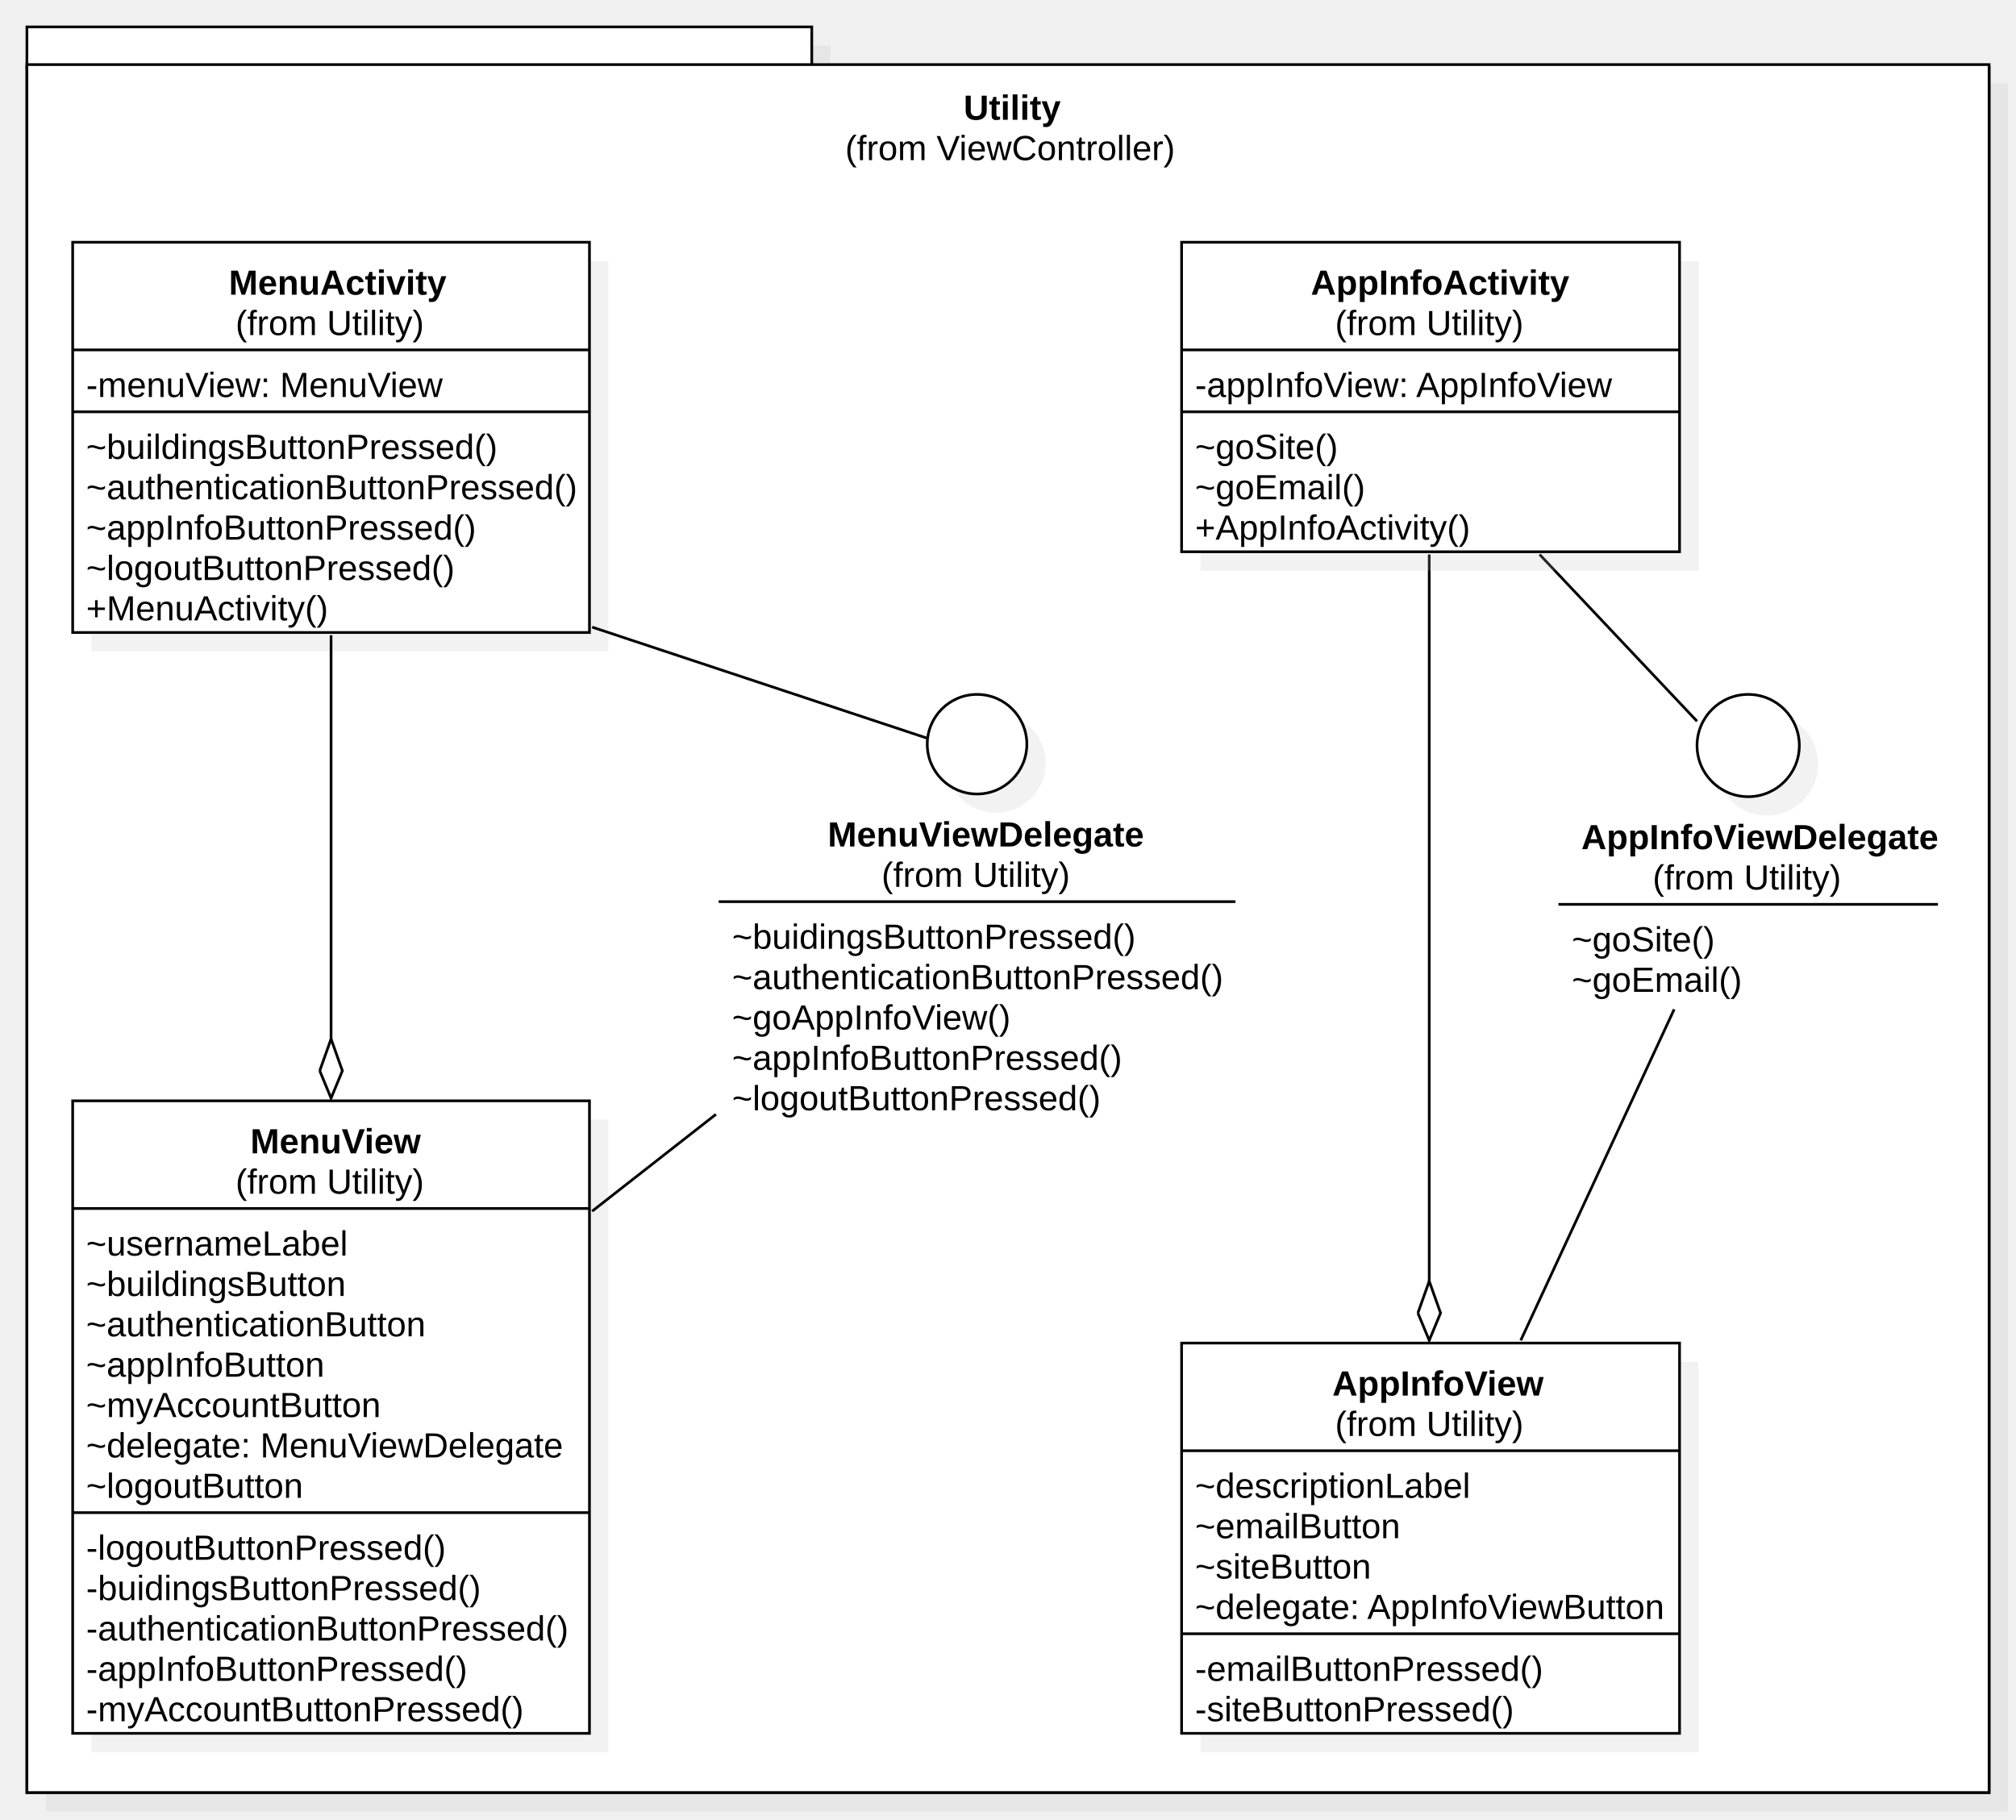
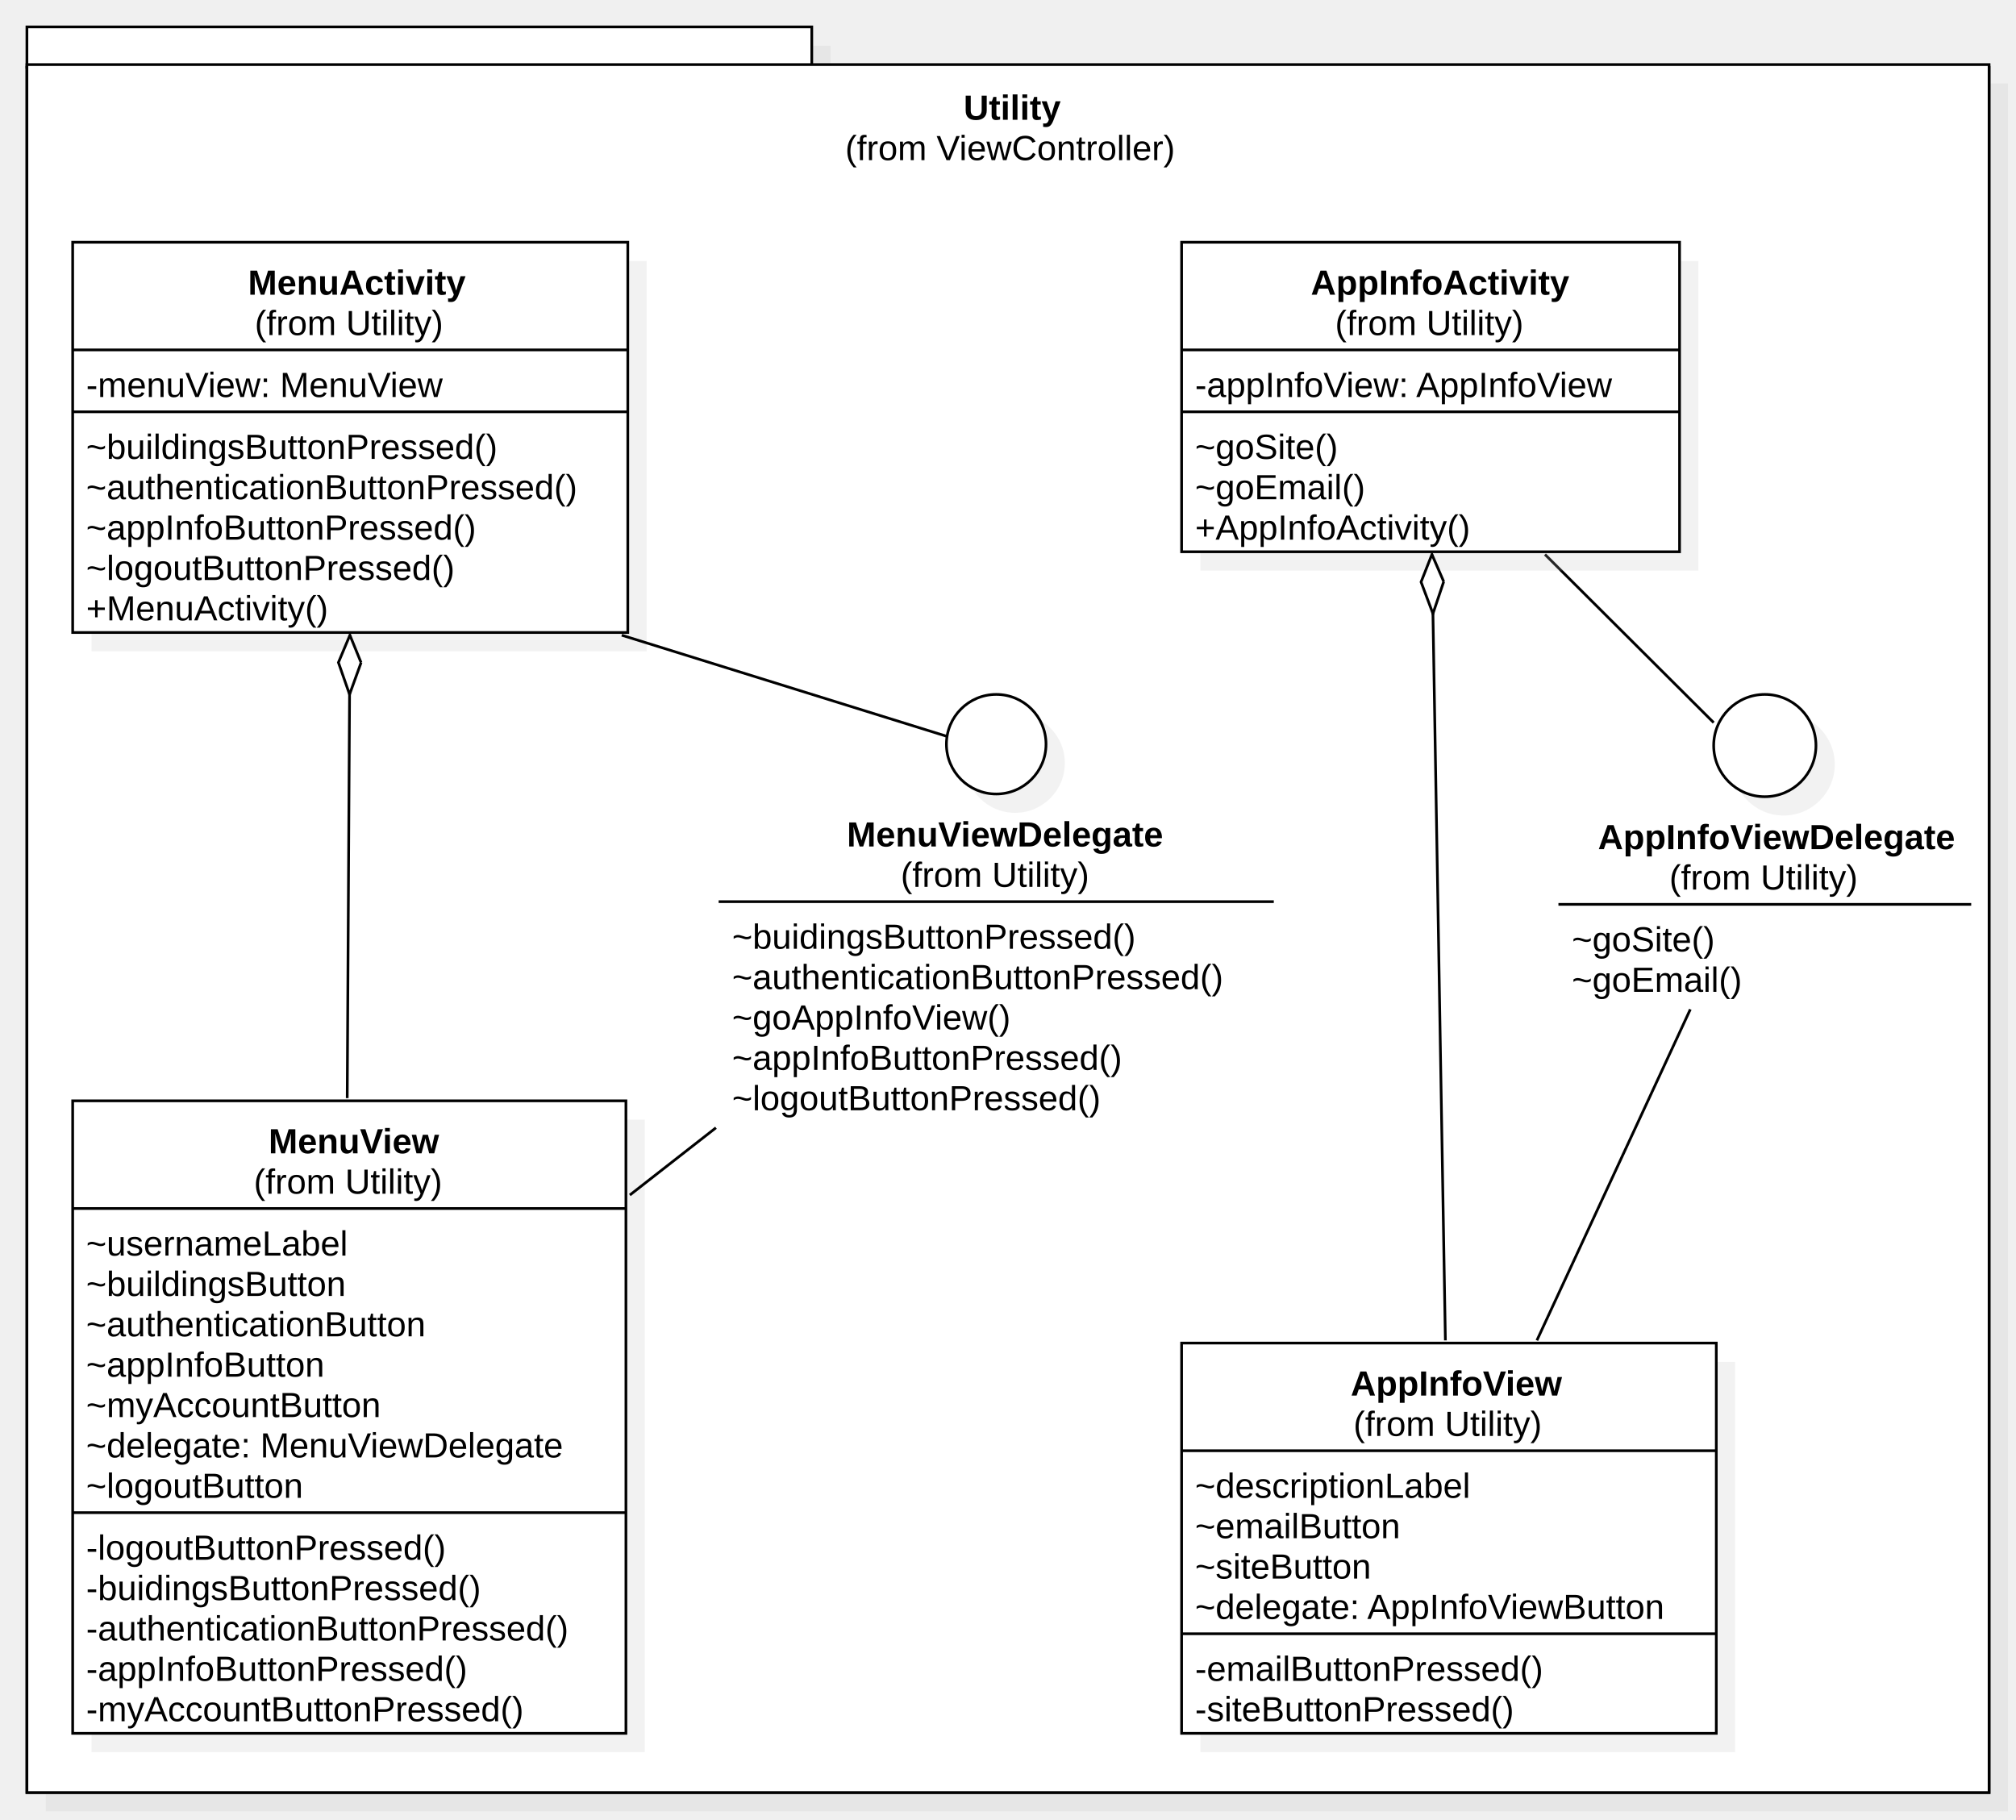
<svg xmlns="http://www.w3.org/2000/svg" version="1.1" width="749" height="676">
  <defs />
  <g>
    <g transform="translate(-45,-38) scale(1,1)">
      <rect fill="#C0C0C0" stroke="none" x="62" y="55" width="291.6" height="15" opacity="0.2" />
    </g>
    <g transform="translate(-45,-38) scale(1,1)">
      <rect fill="#C0C0C0" stroke="none" x="62" y="69" width="729" height="642" opacity="0.2" />
    </g>
    <g transform="translate(-45,-38) scale(1,1)">
      <rect fill="#ffffff" stroke="none" x="55" y="63" width="729" height="641" />
    </g>
    <g transform="translate(-45,-38) scale(1,1)">
      <path fill="none" stroke="#000000" d="M 55 63 L 784 63 L 784 704 L 55 704 L 55 63 Z Z" stroke-miterlimit="10" />
    </g>
    <g transform="translate(-45,-38) scale(1,1)">
      <rect fill="#ffffff" stroke="none" x="55" y="48" width="291.6" height="15" />
    </g>
    <g transform="translate(-45,-38) scale(1,1)">
      <path fill="none" stroke="#000000" d="M 55 48 L 346.6 48 L 346.6 63 L 55 63 L 55 48 Z Z" stroke-miterlimit="10" />
    </g>
    <g transform="translate(-45,-38) scale(1,1)">
      <rect fill="#ffffff" stroke="none" x="55" y="62" width="729" height="642" />
    </g>
    <g transform="translate(-45,-38) scale(1,1)">
      <path fill="none" stroke="#000000" d="M 55 62 L 784 62 L 784 704 L 55 704 L 55 62 Z Z" stroke-miterlimit="10" />
    </g>
    <g transform="translate(-45,-38) scale(1,1)">
      <g>
        <path fill="none" stroke="none" />
        <text fill="#000000" stroke="none" font-family="Arial" font-size="13px" font-style="normal" font-weight="bold" text-decoration="none" x="403" y="82.5">Utility</text>
      </g>
    </g>
    <g transform="translate(-45,-38) scale(1,1)">
      <g>
        <path fill="none" stroke="none" />
        <text fill="#000000" stroke="none" font-family="Arial" font-size="13px" font-style="normal" font-weight="normal" text-decoration="none" x="359" y="97.5">(from ViewController)</text>
      </g>
    </g>
    <g transform="translate(-45,-38) scale(1,1)">
-       <rect fill="#C0C0C0" stroke="none" x="79" y="135" width="192" height="145" opacity="0.2" />
-     </g>
-     <g transform="translate(-45,-38) scale(1,1)">
-       <rect fill="#ffffff" stroke="none" x="72" y="128" width="192" height="145" />
-     </g>
-     <g transform="translate(-45,-38) scale(1,1)">
-       <path fill="none" stroke="#000000" d="M 72 128 L 264 128 L 264 273 L 72 273 L 72 128 Z Z" stroke-miterlimit="10" />
-     </g>
-     <g transform="translate(-45,-38) scale(1,1)">
-       <path fill="none" stroke="#000000" d="M 72 168 L 264 168" stroke-miterlimit="10" />
-     </g>
-     <g transform="translate(-45,-38) scale(1,1)">
-       <path fill="none" stroke="#000000" d="M 72 191 L 264 191" stroke-miterlimit="10" />
-     </g>
-     <g transform="translate(-45,-38) scale(1,1)">
-       <g>
-         <path fill="none" stroke="none" />
-         <text fill="#000000" stroke="none" font-family="Arial" font-size="13px" font-style="normal" font-weight="bold" text-decoration="none" x="130" y="147.5">MenuActivity</text>
-       </g>
-     </g>
-     <g transform="translate(-45,-38) scale(1,1)">
-       <g>
-         <path fill="none" stroke="none" />
-         <text fill="#000000" stroke="none" font-family="Arial" font-size="13px" font-style="normal" font-weight="normal" text-decoration="none" x="132.5" y="162.5">(from Utility)</text>
+       <rect fill="#C0C0C0" stroke="none" x="79" y="135" width="206.247" height="145" opacity="0.2" />
+     </g>
+     <g transform="translate(-45,-38) scale(1,1)">
+       <rect fill="#ffffff" stroke="none" x="72" y="128" width="206.247" height="145" />
+     </g>
+     <g transform="translate(-45,-38) scale(1,1)">
+       <path fill="none" stroke="#000000" d="M 72 128 L 278.247 128 L 278.247 273 L 72 273 L 72 128 Z Z" stroke-miterlimit="10" />
+     </g>
+     <g transform="translate(-45,-38) scale(1,1)">
+       <path fill="none" stroke="#000000" d="M 72 168 L 278.247 168" stroke-miterlimit="10" />
+     </g>
+     <g transform="translate(-45,-38) scale(1,1)">
+       <path fill="none" stroke="#000000" d="M 72 191 L 278.247 191" stroke-miterlimit="10" />
+     </g>
+     <g transform="translate(-45,-38) scale(1,1)">
+       <g>
+         <path fill="none" stroke="none" />
+         <text fill="#000000" stroke="none" font-family="Arial" font-size="13px" font-style="normal" font-weight="bold" text-decoration="none" x="137.124" y="147.5">MenuActivity</text>
+       </g>
+     </g>
+     <g transform="translate(-45,-38) scale(1,1)">
+       <g>
+         <path fill="none" stroke="none" />
+         <text fill="#000000" stroke="none" font-family="Arial" font-size="13px" font-style="normal" font-weight="normal" text-decoration="none" x="139.624" y="162.5">(from Utility)</text>
      </g>
    </g>
    <g transform="translate(-45,-38) scale(1,1)">
      <g>
        <path fill="none" stroke="none" />
        <text fill="#000000" stroke="none" font-family="Arial" font-size="13px" font-style="normal" font-weight="normal" text-decoration="none" x="77" y="185.5">-menuView: MenuView</text>
      </g>
    </g>
    <g transform="translate(-45,-38) scale(1,1)">
      <g>
        <path fill="none" stroke="none" />
        <text fill="#000000" stroke="none" font-family="Arial" font-size="13px" font-style="normal" font-weight="normal" text-decoration="none" x="77" y="208.5">~buildingsButtonPressed()</text>
      </g>
    </g>
    <g transform="translate(-45,-38) scale(1,1)">
      <g>
        <path fill="none" stroke="none" />
        <text fill="#000000" stroke="none" font-family="Arial" font-size="13px" font-style="normal" font-weight="normal" text-decoration="none" x="77" y="223.5">~authenticationButtonPressed()</text>
      </g>
    </g>
    <g transform="translate(-45,-38) scale(1,1)">
      <g>
        <path fill="none" stroke="none" />
        <text fill="#000000" stroke="none" font-family="Arial" font-size="13px" font-style="normal" font-weight="normal" text-decoration="none" x="77" y="238.5">~appInfoButtonPressed()</text>
      </g>
    </g>
    <g transform="translate(-45,-38) scale(1,1)">
      <g>
        <path fill="none" stroke="none" />
        <text fill="#000000" stroke="none" font-family="Arial" font-size="13px" font-style="normal" font-weight="normal" text-decoration="none" x="77" y="253.5">~logoutButtonPressed()</text>
      </g>
    </g>
    <g transform="translate(-45,-38) scale(1,1)">
      <g>
        <path fill="none" stroke="none" />
        <text fill="#000000" stroke="none" font-family="Arial" font-size="13px" font-style="normal" font-weight="normal" text-decoration="none" x="77" y="268.5">+MenuActivity()</text>
      </g>
    </g>
    <g transform="translate(-45,-38) scale(1,1)">
-       <rect fill="#C0C0C0" stroke="none" x="79" y="454" width="192" height="235" opacity="0.2" />
-     </g>
-     <g transform="translate(-45,-38) scale(1,1)">
-       <rect fill="#ffffff" stroke="none" x="72" y="447" width="192" height="235" />
-     </g>
-     <g transform="translate(-45,-38) scale(1,1)">
-       <path fill="none" stroke="#000000" d="M 72 447 L 264 447 L 264 682 L 72 682 L 72 447 Z Z" stroke-miterlimit="10" />
-     </g>
-     <g transform="translate(-45,-38) scale(1,1)">
-       <path fill="none" stroke="#000000" d="M 72 487 L 264 487" stroke-miterlimit="10" />
-     </g>
-     <g transform="translate(-45,-38) scale(1,1)">
-       <path fill="none" stroke="#000000" d="M 72 600 L 264 600" stroke-miterlimit="10" />
-     </g>
-     <g transform="translate(-45,-38) scale(1,1)">
-       <g>
-         <path fill="none" stroke="none" />
-         <text fill="#000000" stroke="none" font-family="Arial" font-size="13px" font-style="normal" font-weight="bold" text-decoration="none" x="138" y="466.5">MenuView</text>
-       </g>
-     </g>
-     <g transform="translate(-45,-38) scale(1,1)">
-       <g>
-         <path fill="none" stroke="none" />
-         <text fill="#000000" stroke="none" font-family="Arial" font-size="13px" font-style="normal" font-weight="normal" text-decoration="none" x="132.5" y="481.5">(from Utility)</text>
+       <rect fill="#C0C0C0" stroke="none" x="79" y="454" width="205.549" height="235" opacity="0.2" />
+     </g>
+     <g transform="translate(-45,-38) scale(1,1)">
+       <rect fill="#ffffff" stroke="none" x="72" y="447" width="205.549" height="235" />
+     </g>
+     <g transform="translate(-45,-38) scale(1,1)">
+       <path fill="none" stroke="#000000" d="M 72 447 L 277.549 447 L 277.549 682 L 72 682 L 72 447 Z Z" stroke-miterlimit="10" />
+     </g>
+     <g transform="translate(-45,-38) scale(1,1)">
+       <path fill="none" stroke="#000000" d="M 72 487 L 277.549 487" stroke-miterlimit="10" />
+     </g>
+     <g transform="translate(-45,-38) scale(1,1)">
+       <path fill="none" stroke="#000000" d="M 72 600 L 277.549 600" stroke-miterlimit="10" />
+     </g>
+     <g transform="translate(-45,-38) scale(1,1)">
+       <g>
+         <path fill="none" stroke="none" />
+         <text fill="#000000" stroke="none" font-family="Arial" font-size="13px" font-style="normal" font-weight="bold" text-decoration="none" x="144.774" y="466.5">MenuView</text>
+       </g>
+     </g>
+     <g transform="translate(-45,-38) scale(1,1)">
+       <g>
+         <path fill="none" stroke="none" />
+         <text fill="#000000" stroke="none" font-family="Arial" font-size="13px" font-style="normal" font-weight="normal" text-decoration="none" x="139.274" y="481.5">(from Utility)</text>
      </g>
    </g>
    <g transform="translate(-45,-38) scale(1,1)">
      <g>
        <path fill="none" stroke="none" />
        <text fill="#000000" stroke="none" font-family="Arial" font-size="13px" font-style="normal" font-weight="normal" text-decoration="none" x="77" y="504.5">~usernameLabel</text>
      </g>
    </g>
    <g transform="translate(-45,-38) scale(1,1)">
      <g>
        <path fill="none" stroke="none" />
        <text fill="#000000" stroke="none" font-family="Arial" font-size="13px" font-style="normal" font-weight="normal" text-decoration="none" x="77" y="519.5">~buildingsButton</text>
      </g>
    </g>
    <g transform="translate(-45,-38) scale(1,1)">
      <g>
        <path fill="none" stroke="none" />
        <text fill="#000000" stroke="none" font-family="Arial" font-size="13px" font-style="normal" font-weight="normal" text-decoration="none" x="77" y="534.5">~authenticationButton</text>
      </g>
    </g>
    <g transform="translate(-45,-38) scale(1,1)">
      <g>
        <path fill="none" stroke="none" />
        <text fill="#000000" stroke="none" font-family="Arial" font-size="13px" font-style="normal" font-weight="normal" text-decoration="none" x="77" y="549.5">~appInfoButton</text>
      </g>
    </g>
    <g transform="translate(-45,-38) scale(1,1)">
      <g>
        <path fill="none" stroke="none" />
        <text fill="#000000" stroke="none" font-family="Arial" font-size="13px" font-style="normal" font-weight="normal" text-decoration="none" x="77" y="564.5">~myAccountButton</text>
      </g>
    </g>
    <g transform="translate(-45,-38) scale(1,1)">
      <g>
        <path fill="none" stroke="none" />
        <text fill="#000000" stroke="none" font-family="Arial" font-size="13px" font-style="normal" font-weight="normal" text-decoration="none" x="77" y="579.5">~delegate: MenuViewDelegate</text>
      </g>
    </g>
    <g transform="translate(-45,-38) scale(1,1)">
      <g>
        <path fill="none" stroke="none" />
        <text fill="#000000" stroke="none" font-family="Arial" font-size="13px" font-style="normal" font-weight="normal" text-decoration="none" x="77" y="594.5">~logoutButton</text>
      </g>
    </g>
    <g transform="translate(-45,-38) scale(1,1)">
      <g>
        <path fill="none" stroke="none" />
        <text fill="#000000" stroke="none" font-family="Arial" font-size="13px" font-style="normal" font-weight="normal" text-decoration="none" x="77" y="617.5">-logoutButtonPressed()</text>
      </g>
    </g>
    <g transform="translate(-45,-38) scale(1,1)">
      <g>
        <path fill="none" stroke="none" />
        <text fill="#000000" stroke="none" font-family="Arial" font-size="13px" font-style="normal" font-weight="normal" text-decoration="none" x="77" y="632.5">-buidingsButtonPressed()</text>
      </g>
    </g>
    <g transform="translate(-45,-38) scale(1,1)">
      <g>
        <path fill="none" stroke="none" />
        <text fill="#000000" stroke="none" font-family="Arial" font-size="13px" font-style="normal" font-weight="normal" text-decoration="none" x="77" y="647.5">-authenticationButtonPressed()</text>
      </g>
    </g>
    <g transform="translate(-45,-38) scale(1,1)">
      <g>
        <path fill="none" stroke="none" />
        <text fill="#000000" stroke="none" font-family="Arial" font-size="13px" font-style="normal" font-weight="normal" text-decoration="none" x="77" y="662.5">-appInfoButtonPressed()</text>
      </g>
    </g>
    <g transform="translate(-45,-38) scale(1,1)">
      <g>
        <path fill="none" stroke="none" />
        <text fill="#000000" stroke="none" font-family="Arial" font-size="13px" font-style="normal" font-weight="normal" text-decoration="none" x="77" y="677.5">-myAccountButtonPressed()</text>
      </g>
    </g>
    <g transform="translate(-45,-38) scale(1,1)">
-       <rect fill="#C0C0C0" stroke="none" x="491" y="544" width="185" height="145" opacity="0.2" />
-     </g>
-     <g transform="translate(-45,-38) scale(1,1)">
-       <rect fill="#ffffff" stroke="none" x="484" y="537" width="185" height="145" />
-     </g>
-     <g transform="translate(-45,-38) scale(1,1)">
-       <path fill="none" stroke="#000000" d="M 484 537 L 669 537 L 669 682 L 484 682 L 484 537 Z Z" stroke-miterlimit="10" />
-     </g>
-     <g transform="translate(-45,-38) scale(1,1)">
-       <path fill="none" stroke="#000000" d="M 484 577 L 669 577" stroke-miterlimit="10" />
-     </g>
-     <g transform="translate(-45,-38) scale(1,1)">
-       <path fill="none" stroke="#000000" d="M 484 645 L 669 645" stroke-miterlimit="10" />
-     </g>
-     <g transform="translate(-45,-38) scale(1,1)">
-       <g>
-         <path fill="none" stroke="none" />
-         <text fill="#000000" stroke="none" font-family="Arial" font-size="13px" font-style="normal" font-weight="bold" text-decoration="none" x="540" y="556.5">AppInfoView</text>
-       </g>
-     </g>
-     <g transform="translate(-45,-38) scale(1,1)">
-       <g>
-         <path fill="none" stroke="none" />
-         <text fill="#000000" stroke="none" font-family="Arial" font-size="13px" font-style="normal" font-weight="normal" text-decoration="none" x="541" y="571.5">(from Utility)</text>
+       <rect fill="#C0C0C0" stroke="none" x="491" y="544" width="198.649" height="145" opacity="0.2" />
+     </g>
+     <g transform="translate(-45,-38) scale(1,1)">
+       <rect fill="#ffffff" stroke="none" x="484" y="537" width="198.649" height="145" />
+     </g>
+     <g transform="translate(-45,-38) scale(1,1)">
+       <path fill="none" stroke="#000000" d="M 484 537 L 682.649 537 L 682.649 682 L 484 682 L 484 537 Z Z" stroke-miterlimit="10" />
+     </g>
+     <g transform="translate(-45,-38) scale(1,1)">
+       <path fill="none" stroke="#000000" d="M 484 577 L 682.649 577" stroke-miterlimit="10" />
+     </g>
+     <g transform="translate(-45,-38) scale(1,1)">
+       <path fill="none" stroke="#000000" d="M 484 645 L 682.649 645" stroke-miterlimit="10" />
+     </g>
+     <g transform="translate(-45,-38) scale(1,1)">
+       <g>
+         <path fill="none" stroke="none" />
+         <text fill="#000000" stroke="none" font-family="Arial" font-size="13px" font-style="normal" font-weight="bold" text-decoration="none" x="546.824" y="556.5">AppInfoView</text>
+       </g>
+     </g>
+     <g transform="translate(-45,-38) scale(1,1)">
+       <g>
+         <path fill="none" stroke="none" />
+         <text fill="#000000" stroke="none" font-family="Arial" font-size="13px" font-style="normal" font-weight="normal" text-decoration="none" x="547.824" y="571.5">(from Utility)</text>
      </g>
    </g>
    <g transform="translate(-45,-38) scale(1,1)">
      <g>
        <path fill="none" stroke="none" />
        <text fill="#000000" stroke="none" font-family="Arial" font-size="13px" font-style="normal" font-weight="normal" text-decoration="none" x="489" y="594.5">~descriptionLabel</text>
      </g>
    </g>
    <g transform="translate(-45,-38) scale(1,1)">
      <g>
        <path fill="none" stroke="none" />
        <text fill="#000000" stroke="none" font-family="Arial" font-size="13px" font-style="normal" font-weight="normal" text-decoration="none" x="489" y="609.5">~emailButton</text>
      </g>
    </g>
    <g transform="translate(-45,-38) scale(1,1)">
      <g>
        <path fill="none" stroke="none" />
        <text fill="#000000" stroke="none" font-family="Arial" font-size="13px" font-style="normal" font-weight="normal" text-decoration="none" x="489" y="624.5">~siteButton</text>
      </g>
    </g>
    <g transform="translate(-45,-38) scale(1,1)">
      <g>
        <path fill="none" stroke="none" />
        <text fill="#000000" stroke="none" font-family="Arial" font-size="13px" font-style="normal" font-weight="normal" text-decoration="none" x="489" y="639.5">~delegate: AppInfoViewButton</text>
      </g>
    </g>
    <g transform="translate(-45,-38) scale(1,1)">
      <g>
        <path fill="none" stroke="none" />
        <text fill="#000000" stroke="none" font-family="Arial" font-size="13px" font-style="normal" font-weight="normal" text-decoration="none" x="489" y="662.5">-emailButtonPressed()</text>
      </g>
    </g>
    <g transform="translate(-45,-38) scale(1,1)">
      <g>
        <path fill="none" stroke="none" />
        <text fill="#000000" stroke="none" font-family="Arial" font-size="13px" font-style="normal" font-weight="normal" text-decoration="none" x="489" y="677.5">-siteButtonPressed()</text>
      </g>
    </g>
    <g transform="translate(-45,-38) scale(1,1)">
-       <path fill="none" stroke="#000000" d="M 265 271 L 389.5 312.284" stroke-miterlimit="10" />
-     </g>
-     <g transform="translate(-45,-38) scale(1,1)">
-       <path fill="none" stroke="#000000" d="M 617 244 L 675.5 305.976" stroke-miterlimit="10" />
-     </g>
-     <g transform="translate(-45,-38) scale(1,1)">
-       <path fill="none" stroke="#000000" d="M 265 488 L 311 452" stroke-miterlimit="10" />
-     </g>
-     <g transform="translate(-45,-38) scale(1,1)">
-       <path fill="none" stroke="#000000" d="M 610 536 L 667 413" stroke-miterlimit="10" />
-     </g>
-     <g transform="translate(-45,-38) scale(1,1)">
-       <path fill="none" stroke="#000000" d="M 168 274 L 168 446" stroke-miterlimit="10" />
-     </g>
-     <g transform="translate(-45,-38) scale(1,1)">
-       <path fill="#FFFFFF" stroke="none" d="M 163.79 435.837 L 168 446 L 172.21 435.837 L 168 424" />
-     </g>
-     <g transform="translate(-45,-38) scale(1,1)">
-       <path fill="none" stroke="#000000" d="M 163.79 435.837 L 168 446 L 172.21 435.837 L 168 424 L 163.79 435.837" stroke-miterlimit="10" />
-     </g>
-     <g transform="translate(-45,-38) scale(1,1)">
-       <path fill="none" stroke="#000000" d="M 576 244 L 576 536" stroke-miterlimit="10" />
-     </g>
-     <g transform="translate(-45,-38) scale(1,1)">
-       <path fill="#FFFFFF" stroke="none" d="M 571.79 525.837 L 576 536 L 580.21 525.837 L 576 514" />
-     </g>
-     <g transform="translate(-45,-38) scale(1,1)">
-       <path fill="none" stroke="#000000" d="M 571.79 525.837 L 576 536 L 580.21 525.837 L 576 514 L 571.79 525.837" stroke-miterlimit="10" />
-     </g>
-     <g transform="translate(-45,-38) scale(1,1)">
-       <path fill="#C0C0C0" stroke="none" d="M 396.5 321.5 C 396.5 311.283 404.783 303 415 303 C 425.217 303 433.5 311.283 433.5 321.5 C 433.5 331.717 425.217 340 415 340 C 404.783 340 396.5 331.717 396.5 321.5 Z" opacity="0.2" />
-     </g>
-     <g transform="translate(-45,-38) scale(1,1)">
-       <path fill="#ffffff" stroke="none" d="M 389.5 314.5 C 389.5 304.283 397.783 296 408 296 C 418.217 296 426.5 304.283 426.5 314.5 C 426.5 324.717 418.217 333 408 333 C 397.783 333 389.5 324.717 389.5 314.5 Z" />
-     </g>
-     <g transform="translate(-45,-38) scale(1,1)">
-       <path fill="none" stroke="#000000" d="M 389.5 314.5 C 389.5 304.283 397.783 296 408 296 C 418.217 296 426.5 304.283 426.5 314.5 C 426.5 324.717 418.217 333 408 333 C 397.783 333 389.5 324.717 389.5 314.5 Z" stroke-miterlimit="10" />
-     </g>
-     <g transform="translate(-45,-38) scale(1,1)">
-       <path fill="none" stroke="#000000" d="M 312 373 L 504 373" stroke-miterlimit="10" />
-     </g>
-     <g transform="translate(-45,-38) scale(1,1)">
-       <g>
-         <path fill="none" stroke="none" />
-         <text fill="#000000" stroke="none" font-family="Arial" font-size="13px" font-style="normal" font-weight="bold" text-decoration="none" x="352.5" y="352.5">MenuViewDelegate</text>
-       </g>
-     </g>
-     <g transform="translate(-45,-38) scale(1,1)">
-       <g>
-         <path fill="none" stroke="none" />
-         <text fill="#000000" stroke="none" font-family="Arial" font-size="13px" font-style="normal" font-weight="normal" text-decoration="none" x="372.5" y="367.5">(from Utility)</text>
+       <path fill="none" stroke="#000000" d="M 276 274 L 396.624 311.526" stroke-miterlimit="10" />
+     </g>
+     <g transform="translate(-45,-38) scale(1,1)">
+       <path fill="none" stroke="#000000" d="M 619 244 L 681.679 306.479" stroke-miterlimit="10" />
+     </g>
+     <g transform="translate(-45,-38) scale(1,1)">
+       <path fill="none" stroke="#000000" d="M 279 482 L 311 457" stroke-miterlimit="10" />
+     </g>
+     <g transform="translate(-45,-38) scale(1,1)">
+       <path fill="none" stroke="#000000" d="M 616 536 L 673 413" stroke-miterlimit="10" />
+     </g>
+     <g transform="translate(-45,-38) scale(1,1)">
+       <path fill="#C0C0C0" stroke="none" d="M 403.624 321.5 C 403.624 311.283 411.906 303 422.124 303 C 432.341 303 440.624 311.283 440.624 321.5 C 440.624 331.717 432.341 340 422.124 340 C 411.906 340 403.624 331.717 403.624 321.5 Z" opacity="0.2" />
+     </g>
+     <g transform="translate(-45,-38) scale(1,1)">
+       <path fill="#ffffff" stroke="none" d="M 396.624 314.5 C 396.624 304.283 404.906 296 415.124 296 C 425.341 296 433.624 304.283 433.624 314.5 C 433.624 324.717 425.341 333 415.124 333 C 404.906 333 396.624 324.717 396.624 314.5 Z" />
+     </g>
+     <g transform="translate(-45,-38) scale(1,1)">
+       <path fill="none" stroke="#000000" d="M 396.624 314.5 C 396.624 304.283 404.906 296 415.124 296 C 425.341 296 433.624 304.283 433.624 314.5 C 433.624 324.717 425.341 333 415.124 333 C 404.906 333 396.624 324.717 396.624 314.5 Z" stroke-miterlimit="10" />
+     </g>
+     <g transform="translate(-45,-38) scale(1,1)">
+       <path fill="none" stroke="#000000" d="M 312 373 L 518.247 373" stroke-miterlimit="10" />
+     </g>
+     <g transform="translate(-45,-38) scale(1,1)">
+       <g>
+         <path fill="none" stroke="none" />
+         <text fill="#000000" stroke="none" font-family="Arial" font-size="13px" font-style="normal" font-weight="bold" text-decoration="none" x="359.624" y="352.5">MenuViewDelegate</text>
+       </g>
+     </g>
+     <g transform="translate(-45,-38) scale(1,1)">
+       <g>
+         <path fill="none" stroke="none" />
+         <text fill="#000000" stroke="none" font-family="Arial" font-size="13px" font-style="normal" font-weight="normal" text-decoration="none" x="379.624" y="367.5">(from Utility)</text>
      </g>
    </g>
    <g transform="translate(-45,-38) scale(1,1)">
      <g>
        <path fill="none" stroke="none" />
        <text fill="#000000" stroke="none" font-family="Arial" font-size="13px" font-style="normal" font-weight="normal" text-decoration="none" x="317" y="390.5">~buidingsButtonPressed()</text>
      </g>
    </g>
    <g transform="translate(-45,-38) scale(1,1)">
      <g>
        <path fill="none" stroke="none" />
        <text fill="#000000" stroke="none" font-family="Arial" font-size="13px" font-style="normal" font-weight="normal" text-decoration="none" x="317" y="405.5">~authenticationButtonPressed()</text>
      </g>
    </g>
    <g transform="translate(-45,-38) scale(1,1)">
      <g>
        <path fill="none" stroke="none" />
        <text fill="#000000" stroke="none" font-family="Arial" font-size="13px" font-style="normal" font-weight="normal" text-decoration="none" x="317" y="420.5">~goAppInfoView()</text>
      </g>
    </g>
    <g transform="translate(-45,-38) scale(1,1)">
      <g>
        <path fill="none" stroke="none" />
        <text fill="#000000" stroke="none" font-family="Arial" font-size="13px" font-style="normal" font-weight="normal" text-decoration="none" x="317" y="435.5">~appInfoButtonPressed()</text>
      </g>
    </g>
    <g transform="translate(-45,-38) scale(1,1)">
      <g>
        <path fill="none" stroke="none" />
        <text fill="#000000" stroke="none" font-family="Arial" font-size="13px" font-style="normal" font-weight="normal" text-decoration="none" x="317" y="450.5">~logoutButtonPressed()</text>
      </g>
    </g>
    <g transform="translate(-45,-38) scale(1,1)">
      <rect fill="#C0C0C0" stroke="none" x="491" y="135" width="185" height="115" opacity="0.2" />
    </g>
    <g transform="translate(-45,-38) scale(1,1)">
      <rect fill="#ffffff" stroke="none" x="484" y="128" width="185" height="115" />
    </g>
    <g transform="translate(-45,-38) scale(1,1)">
      <path fill="none" stroke="#000000" d="M 484 128 L 669 128 L 669 243 L 484 243 L 484 128 Z Z" stroke-miterlimit="10" />
    </g>
    <g transform="translate(-45,-38) scale(1,1)">
      <path fill="none" stroke="#000000" d="M 484 168 L 669 168" stroke-miterlimit="10" />
    </g>
    <g transform="translate(-45,-38) scale(1,1)">
      <path fill="none" stroke="#000000" d="M 484 191 L 669 191" stroke-miterlimit="10" />
    </g>
    <g transform="translate(-45,-38) scale(1,1)">
      <g>
        <path fill="none" stroke="none" />
        <text fill="#000000" stroke="none" font-family="Arial" font-size="13px" font-style="normal" font-weight="bold" text-decoration="none" x="532" y="147.5">AppInfoActivity</text>
      </g>
    </g>
    <g transform="translate(-45,-38) scale(1,1)">
      <g>
        <path fill="none" stroke="none" />
        <text fill="#000000" stroke="none" font-family="Arial" font-size="13px" font-style="normal" font-weight="normal" text-decoration="none" x="541" y="162.5">(from Utility)</text>
      </g>
    </g>
    <g transform="translate(-45,-38) scale(1,1)">
      <g>
        <path fill="none" stroke="none" />
        <text fill="#000000" stroke="none" font-family="Arial" font-size="13px" font-style="normal" font-weight="normal" text-decoration="none" x="489" y="185.5">-appInfoView: AppInfoView</text>
      </g>
    </g>
    <g transform="translate(-45,-38) scale(1,1)">
      <g>
        <path fill="none" stroke="none" />
        <text fill="#000000" stroke="none" font-family="Arial" font-size="13px" font-style="normal" font-weight="normal" text-decoration="none" x="489" y="208.5">~goSite()</text>
      </g>
    </g>
    <g transform="translate(-45,-38) scale(1,1)">
      <g>
        <path fill="none" stroke="none" />
        <text fill="#000000" stroke="none" font-family="Arial" font-size="13px" font-style="normal" font-weight="normal" text-decoration="none" x="489" y="223.5">~goEmail()</text>
      </g>
    </g>
    <g transform="translate(-45,-38) scale(1,1)">
      <g>
        <path fill="none" stroke="none" />
        <text fill="#000000" stroke="none" font-family="Arial" font-size="13px" font-style="normal" font-weight="normal" text-decoration="none" x="489" y="238.5">+AppInfoActivity()</text>
      </g>
    </g>
    <g transform="translate(-45,-38) scale(1,1)">
-       <path fill="#C0C0C0" stroke="none" d="M 682.5 322 C 682.5 311.507 691.007 303 701.5 303 C 711.993 303 720.5 311.507 720.5 322 C 720.5 332.493 711.993 341 701.5 341 C 691.007 341 682.5 332.493 682.5 322 Z" opacity="0.2" />
-     </g>
-     <g transform="translate(-45,-38) scale(1,1)">
-       <path fill="#ffffff" stroke="none" d="M 675.5 315 C 675.5 304.507 684.007 296 694.5 296 C 704.993 296 713.5 304.507 713.5 315 C 713.5 325.493 704.993 334 694.5 334 C 684.007 334 675.5 325.493 675.5 315 Z" />
-     </g>
-     <g transform="translate(-45,-38) scale(1,1)">
-       <path fill="none" stroke="#000000" d="M 675.5 315 C 675.5 304.507 684.007 296 694.5 296 C 704.993 296 713.5 304.507 713.5 315 C 713.5 325.493 704.993 334 694.5 334 C 684.007 334 675.5 325.493 675.5 315 Z" stroke-miterlimit="10" />
-     </g>
-     <g transform="translate(-45,-38) scale(1,1)">
-       <path fill="none" stroke="#000000" d="M 624 374 L 765 374" stroke-miterlimit="10" />
-     </g>
-     <g transform="translate(-45,-38) scale(1,1)">
-       <g>
-         <path fill="none" stroke="none" />
-         <text fill="#000000" stroke="none" font-family="Arial" font-size="13px" font-style="normal" font-weight="bold" text-decoration="none" x="632.5" y="353.5">AppInfoViewDelegate</text>
-       </g>
-     </g>
-     <g transform="translate(-45,-38) scale(1,1)">
-       <g>
-         <path fill="none" stroke="none" />
-         <text fill="#000000" stroke="none" font-family="Arial" font-size="13px" font-style="normal" font-weight="normal" text-decoration="none" x="659" y="368.5">(from Utility)</text>
+       <path fill="#C0C0C0" stroke="none" d="M 688.679 322 C 688.679 311.507 697.186 303 707.679 303 C 718.173 303 726.679 311.507 726.679 322 C 726.679 332.493 718.173 341 707.679 341 C 697.186 341 688.679 332.493 688.679 322 Z" opacity="0.2" />
+     </g>
+     <g transform="translate(-45,-38) scale(1,1)">
+       <path fill="#ffffff" stroke="none" d="M 681.679 315 C 681.679 304.507 690.186 296 700.679 296 C 711.173 296 719.679 304.507 719.679 315 C 719.679 325.493 711.173 334 700.679 334 C 690.186 334 681.679 325.493 681.679 315 Z" />
+     </g>
+     <g transform="translate(-45,-38) scale(1,1)">
+       <path fill="none" stroke="#000000" d="M 681.679 315 C 681.679 304.507 690.186 296 700.679 296 C 711.173 296 719.679 304.507 719.679 315 C 719.679 325.493 711.173 334 700.679 334 C 690.186 334 681.679 325.493 681.679 315 Z" stroke-miterlimit="10" />
+     </g>
+     <g transform="translate(-45,-38) scale(1,1)">
+       <path fill="none" stroke="#000000" d="M 624 374 L 777.358 374" stroke-miterlimit="10" />
+     </g>
+     <g transform="translate(-45,-38) scale(1,1)">
+       <g>
+         <path fill="none" stroke="none" />
+         <text fill="#000000" stroke="none" font-family="Arial" font-size="13px" font-style="normal" font-weight="bold" text-decoration="none" x="638.679" y="353.5">AppInfoViewDelegate</text>
+       </g>
+     </g>
+     <g transform="translate(-45,-38) scale(1,1)">
+       <g>
+         <path fill="none" stroke="none" />
+         <text fill="#000000" stroke="none" font-family="Arial" font-size="13px" font-style="normal" font-weight="normal" text-decoration="none" x="665.179" y="368.5">(from Utility)</text>
      </g>
    </g>
    <g transform="translate(-45,-38) scale(1,1)">
      <g>
        <path fill="none" stroke="none" />
        <text fill="#000000" stroke="none" font-family="Arial" font-size="13px" font-style="normal" font-weight="normal" text-decoration="none" x="629" y="391.5">~goSite()</text>
      </g>
    </g>
    <g transform="translate(-45,-38) scale(1,1)">
      <g>
        <path fill="none" stroke="none" />
        <text fill="#000000" stroke="none" font-family="Arial" font-size="13px" font-style="normal" font-weight="normal" text-decoration="none" x="629" y="406.5">~goEmail()</text>
      </g>
+     </g>
+     <g transform="translate(-45,-38) scale(1,1)">
+       <path fill="none" stroke="#000000" d="M 174 446 L 175 274" stroke-miterlimit="10" />
+     </g>
+     <g transform="translate(-45,-38) scale(1,1)">
+       <path fill="#FFFFFF" stroke="none" d="M 179.15 284.187 L 175 274 L 170.731 284.138 L 174.872 296" />
+     </g>
+     <g transform="translate(-45,-38) scale(1,1)">
+       <path fill="none" stroke="#000000" d="M 179.15 284.187 L 175 274 L 170.731 284.138 L 174.872 296 L 179.15 284.187" stroke-miterlimit="10" />
+     </g>
+     <g transform="translate(-45,-38) scale(1,1)">
+       <path fill="none" stroke="#000000" d="M 582 536 L 577 244" stroke-miterlimit="10" />
+     </g>
+     <g transform="translate(-45,-38) scale(1,1)">
+       <path fill="#FFFFFF" stroke="none" d="M 581.383 254.089 L 577 244 L 572.965 254.233 L 577.377 265.997" />
+     </g>
+     <g transform="translate(-45,-38) scale(1,1)">
+       <path fill="none" stroke="#000000" d="M 581.383 254.089 L 577 244 L 572.965 254.233 L 577.377 265.997 L 581.383 254.089" stroke-miterlimit="10" />
    </g>
  </g>
</svg>
